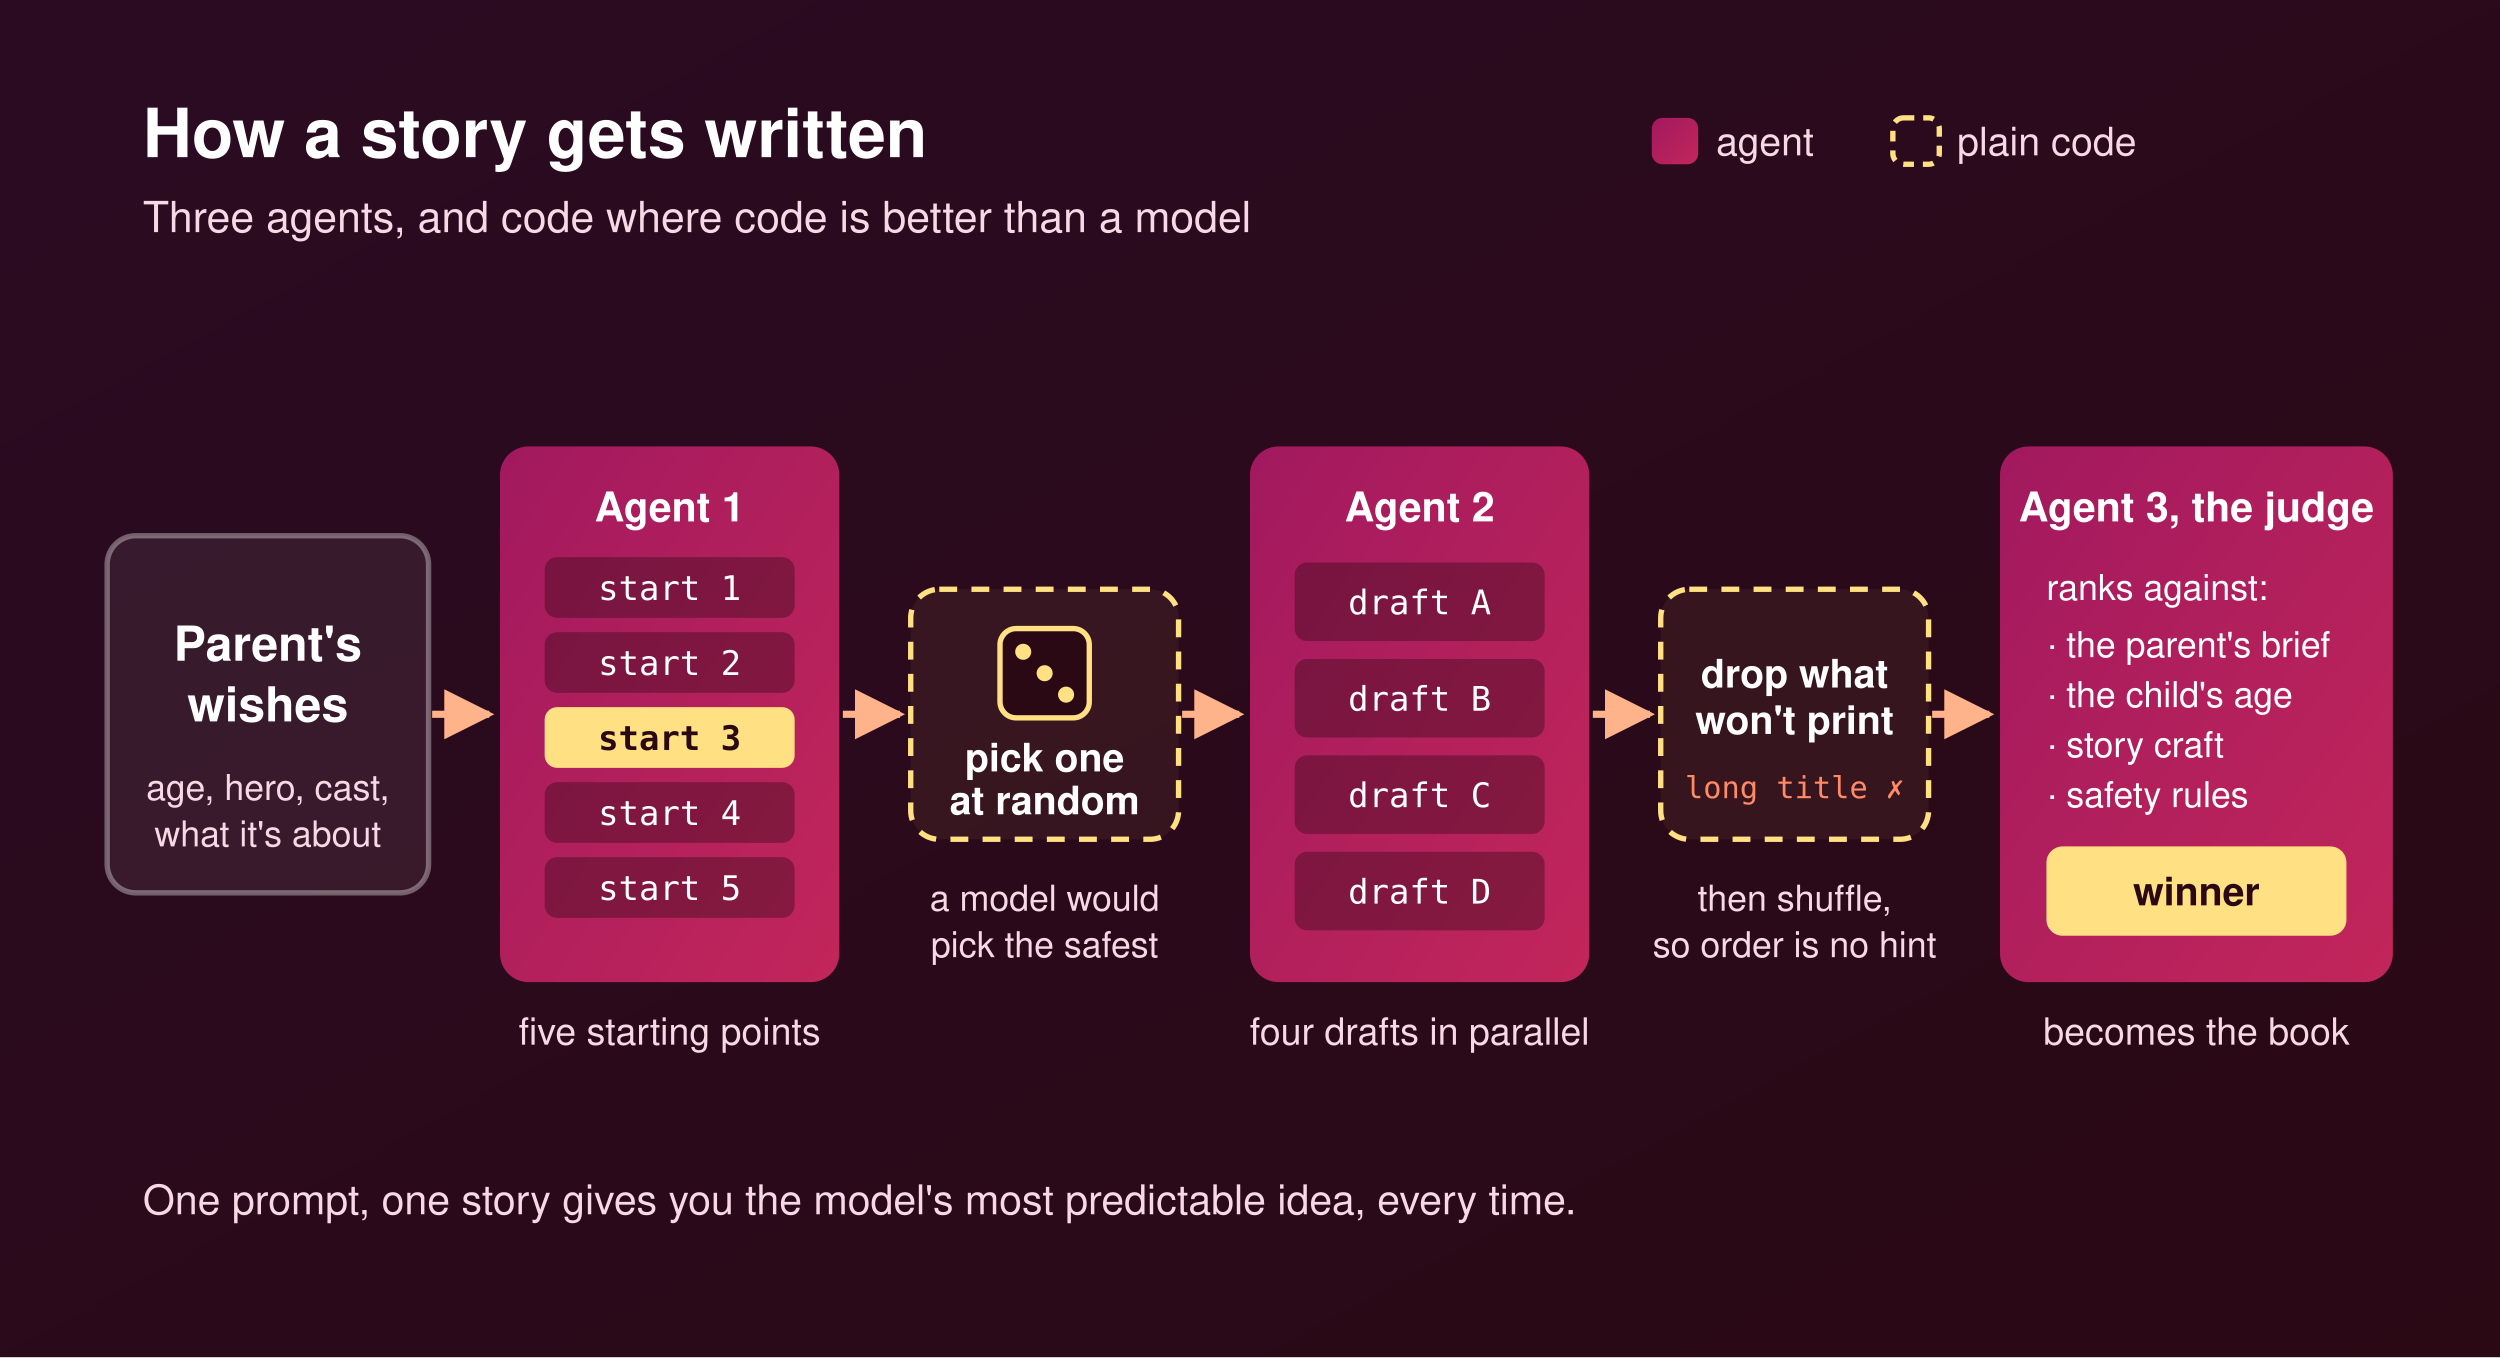
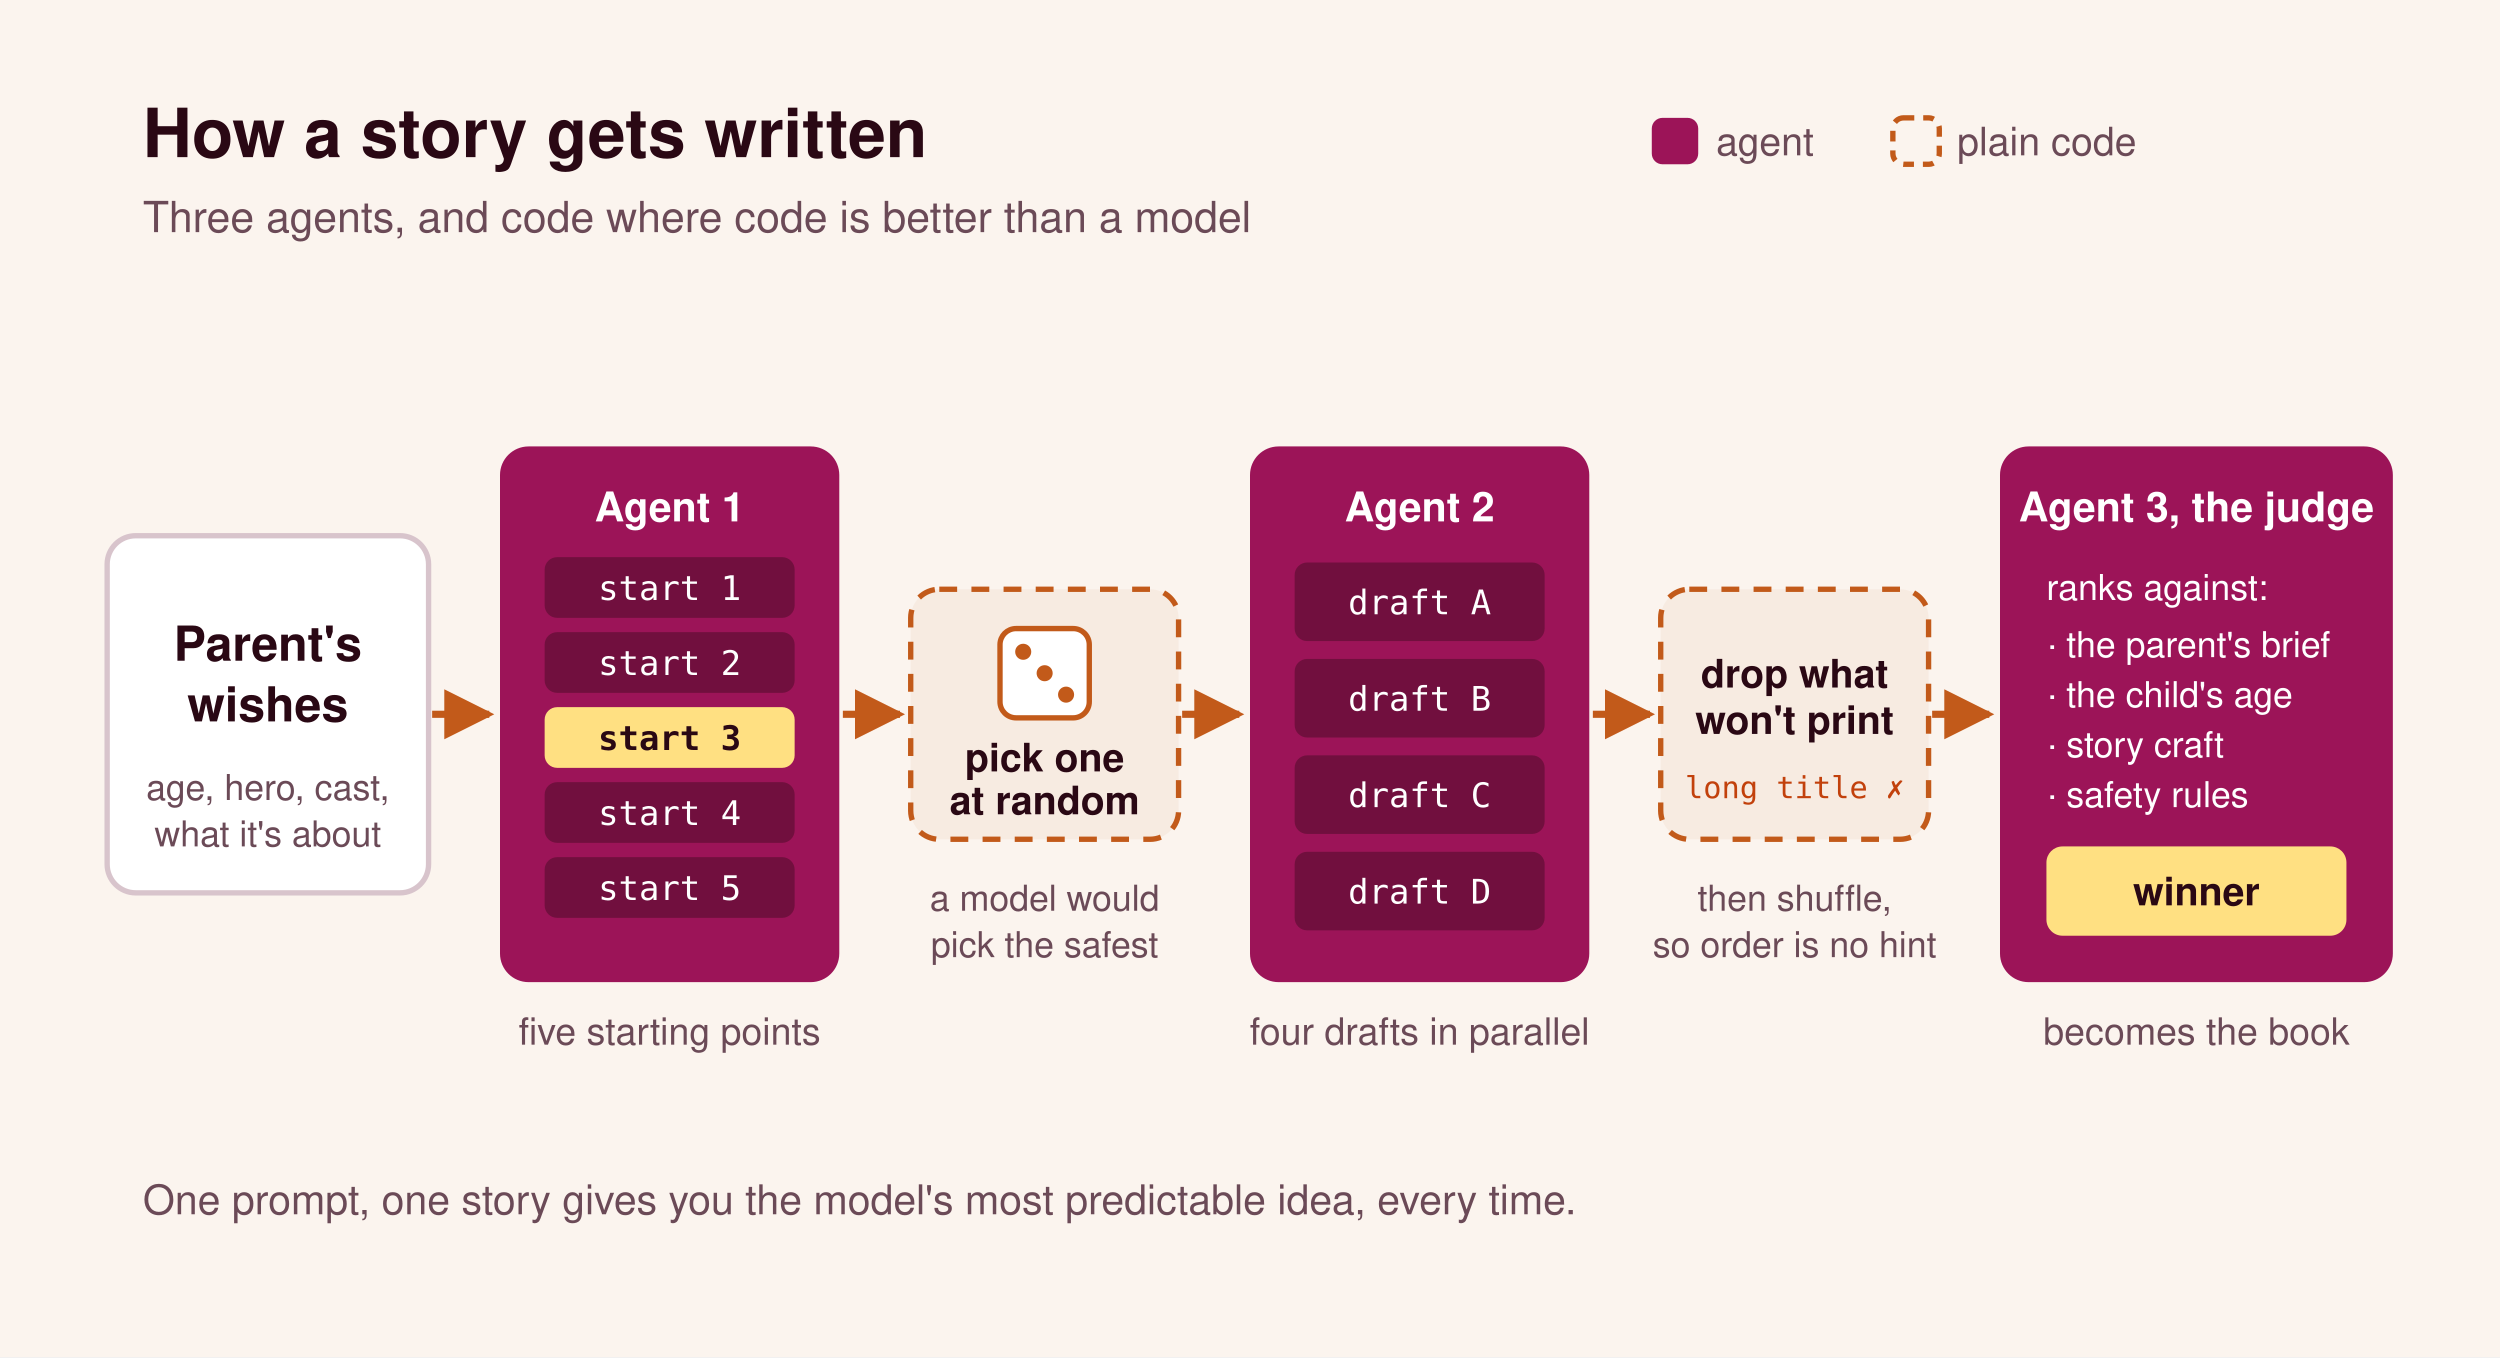
<svg xmlns="http://www.w3.org/2000/svg" viewBox="0 0 1400 760" role="img" aria-labelledby="t d">
  <style>
    .sans { font-family: ui-sans-serif, -apple-system, "Helvetica Neue", Helvetica, Arial, sans-serif; }
    .mono { font-family: ui-monospace, "SF Mono", Menlo, Consolas, monospace; }
  </style>
  <defs>
    <linearGradient id="bg" x1="0" y1="0" x2="1" y2="1">
-       <stop offset="0" stop-color="#2a0b22" />
-       <stop offset="1" stop-color="#2a0814" />
+       <stop offset="0" stop-color="#fbf4ee" />
+       <stop offset="1" stop-color="#fbf4ee" />
    </linearGradient>
    <linearGradient id="agent" x1="0" y1="0" x2="1" y2="1">
-       <stop offset="0" stop-color="#a2195f" />
-       <stop offset="1" stop-color="#c2265a" />
+       <stop offset="0" stop-color="#9c1458" />
+       <stop offset="1" stop-color="#9c1458" />
    </linearGradient>
    <marker id="a" viewBox="0 0 10 10" refX="9" refY="5" markerWidth="7" markerHeight="7" orient="auto-start-reverse">
-       <path d="M0 0L10 5L0 10z" fill="#ffb38a" />
+       <path d="M0 0L10 5L0 10z" fill="#c25a1a" />
    </marker>
  </defs>
  <rect width="1400" height="760" fill="url(#bg)" />
-   <text x="80" y="88" class="sans" font-size="38" font-weight="600" fill="#ffffff">How a story gets written</text>
-   <text x="80" y="130" class="sans" font-size="24" fill="#f6d9e4">Three agents, and code where code is better than a model</text>
+   <text x="80" y="88" class="sans" font-size="38" font-weight="600" fill="#2a0814">How a story gets written</text>
+   <text x="80" y="130" class="sans" font-size="24" fill="#6b4a57">Three agents, and code where code is better than a model</text>
  <rect x="925" y="66" width="26" height="26" rx="6" fill="url(#agent)" />
-   <text x="961" y="87" class="sans" font-size="22" fill="#f6d9e4">agent</text>
-   <rect x="1060" y="66" width="26" height="26" rx="6" fill="none" stroke="#ffe082" stroke-width="3" stroke-dasharray="6 5" />
-   <text x="1096" y="87" class="sans" font-size="22" fill="#f6d9e4">plain code</text>
-   <rect x="60" y="300" width="180" height="200" rx="16" fill="#ffffff" fill-opacity=".07" stroke="#ffffff" stroke-opacity=".35" stroke-width="3" />
-   <text x="150" y="370" class="sans" font-size="27" font-weight="600" fill="#ffffff" text-anchor="middle">Parent's</text>
-   <text x="150" y="404" class="sans" font-size="27" font-weight="600" fill="#ffffff" text-anchor="middle">wishes</text>
-   <text x="150" y="448" class="sans" font-size="20" fill="#f6d9e4" text-anchor="middle">age, hero, cast,</text>
-   <text x="150" y="474" class="sans" font-size="20" fill="#f6d9e4" text-anchor="middle">what it's about</text>
+   <text x="961" y="87" class="sans" font-size="22" fill="#6b4a57">agent</text>
+   <rect x="1060" y="66" width="26" height="26" rx="6" fill="none" stroke="#c25a1a" stroke-width="3" stroke-dasharray="6 5" />
+   <text x="1096" y="87" class="sans" font-size="22" fill="#6b4a57">plain code</text>
+   <rect x="60" y="300" width="180" height="200" rx="16" fill="#ffffff" stroke="#d8c4cc" stroke-width="3" />
+   <text x="150" y="370" class="sans" font-size="27" font-weight="600" fill="#2a0814" text-anchor="middle">Parent's</text>
+   <text x="150" y="404" class="sans" font-size="27" font-weight="600" fill="#2a0814" text-anchor="middle">wishes</text>
+   <text x="150" y="448" class="sans" font-size="20" fill="#6b4a57" text-anchor="middle">age, hero, cast,</text>
+   <text x="150" y="474" class="sans" font-size="20" fill="#6b4a57" text-anchor="middle">what it's about</text>
  <rect x="280" y="250" width="190" height="300" rx="16" fill="url(#agent)" />
  <text x="375" y="292" class="sans" font-size="23" font-weight="600" fill="#ffffff" text-anchor="middle">Agent 1</text>
  <g fill="#2a0814" fill-opacity=".38">
    <rect x="305" y="312" width="140" height="34" rx="7" />
    <rect x="305" y="354" width="140" height="34" rx="7" />
    <rect x="305" y="438" width="140" height="34" rx="7" />
    <rect x="305" y="480" width="140" height="34" rx="7" />
  </g>
  <rect x="305" y="396" width="140" height="34" rx="7" fill="#ffe082" />
  <g class="mono" font-size="19" fill="#ffffff" text-anchor="middle">
    <text x="375" y="336">start 1</text>
    <text x="375" y="378">start 2</text>
    <text x="375" y="462">start 4</text>
    <text x="375" y="504">start 5</text>
  </g>
  <text x="375" y="420" class="mono" font-size="19" font-weight="700" fill="#2a0814" text-anchor="middle">start 3</text>
-   <text x="375" y="585" class="sans" font-size="21" fill="#f6d9e4" text-anchor="middle">five starting points</text>
-   <rect x="510" y="330" width="150" height="140" rx="16" fill="#ffe082" fill-opacity=".06" stroke="#ffe082" stroke-width="3" stroke-dasharray="10 8" />
-   <rect x="560" y="352" width="50" height="50" rx="9" fill="#2a0814" stroke="#ffe082" stroke-width="3" />
-   <g fill="#ffe082">
+   <text x="375" y="585" class="sans" font-size="21" fill="#6b4a57" text-anchor="middle">five starting points</text>
+   <rect x="510" y="330" width="150" height="140" rx="16" fill="#c25a1a" fill-opacity=".06" stroke="#c25a1a" stroke-width="3" stroke-dasharray="10 8" />
+   <rect x="560" y="352" width="50" height="50" rx="9" fill="#ffffff" stroke="#c25a1a" stroke-width="3" />
+   <g fill="#c25a1a">
    <circle cx="573" cy="365" r="4.5" />
    <circle cx="585" cy="377" r="4.5" />
    <circle cx="597" cy="389" r="4.5" />
  </g>
-   <text x="585" y="432" class="sans" font-size="22" font-weight="600" fill="#ffffff" text-anchor="middle">pick one</text>
-   <text x="585" y="456" class="sans" font-size="22" font-weight="600" fill="#ffffff" text-anchor="middle">at random</text>
-   <text x="585" y="510" class="sans" font-size="20" fill="#f6d9e4" text-anchor="middle">a model would</text>
-   <text x="585" y="536" class="sans" font-size="20" fill="#f6d9e4" text-anchor="middle">pick the safest</text>
+   <text x="585" y="432" class="sans" font-size="22" font-weight="600" fill="#2a0814" text-anchor="middle">pick one</text>
+   <text x="585" y="456" class="sans" font-size="22" font-weight="600" fill="#2a0814" text-anchor="middle">at random</text>
+   <text x="585" y="510" class="sans" font-size="20" fill="#6b4a57" text-anchor="middle">a model would</text>
+   <text x="585" y="536" class="sans" font-size="20" fill="#6b4a57" text-anchor="middle">pick the safest</text>
  <rect x="700" y="250" width="190" height="300" rx="16" fill="url(#agent)" />
  <text x="795" y="292" class="sans" font-size="23" font-weight="600" fill="#ffffff" text-anchor="middle">Agent 2</text>
  <g fill="#2a0814" fill-opacity=".38">
    <rect x="725" y="315" width="140" height="44" rx="7" />
    <rect x="725" y="369" width="140" height="44" rx="7" />
    <rect x="725" y="423" width="140" height="44" rx="7" />
    <rect x="725" y="477" width="140" height="44" rx="7" />
  </g>
  <g class="mono" font-size="19" fill="#ffffff" text-anchor="middle">
    <text x="795" y="344">draft A</text>
    <text x="795" y="398">draft B</text>
    <text x="795" y="452">draft C</text>
    <text x="795" y="506">draft D</text>
  </g>
-   <text x="795" y="585" class="sans" font-size="21" fill="#f6d9e4" text-anchor="middle">four drafts in parallel</text>
-   <rect x="930" y="330" width="150" height="140" rx="16" fill="#ffe082" fill-opacity=".06" stroke="#ffe082" stroke-width="3" stroke-dasharray="10 8" />
-   <text x="1005" y="385" class="sans" font-size="22" font-weight="600" fill="#ffffff" text-anchor="middle">drop what</text>
-   <text x="1005" y="411" class="sans" font-size="22" font-weight="600" fill="#ffffff" text-anchor="middle">won't print</text>
-   <text x="1005" y="447" class="mono" font-size="17" fill="#ff8a65" text-anchor="middle">long title ✗</text>
-   <text x="1005" y="510" class="sans" font-size="20" fill="#f6d9e4" text-anchor="middle">then shuffle,</text>
-   <text x="1005" y="536" class="sans" font-size="20" fill="#f6d9e4" text-anchor="middle">so order is no hint</text>
+   <text x="795" y="585" class="sans" font-size="21" fill="#6b4a57" text-anchor="middle">four drafts in parallel</text>
+   <rect x="930" y="330" width="150" height="140" rx="16" fill="#c25a1a" fill-opacity=".06" stroke="#c25a1a" stroke-width="3" stroke-dasharray="10 8" />
+   <text x="1005" y="385" class="sans" font-size="22" font-weight="600" fill="#2a0814" text-anchor="middle">drop what</text>
+   <text x="1005" y="411" class="sans" font-size="22" font-weight="600" fill="#2a0814" text-anchor="middle">won't print</text>
+   <text x="1005" y="447" class="mono" font-size="17" fill="#c2410c" text-anchor="middle">long title ✗</text>
+   <text x="1005" y="510" class="sans" font-size="20" fill="#6b4a57" text-anchor="middle">then shuffle,</text>
+   <text x="1005" y="536" class="sans" font-size="20" fill="#6b4a57" text-anchor="middle">so order is no hint</text>
  <rect x="1120" y="250" width="220" height="300" rx="16" fill="url(#agent)" />
  <text x="1230" y="292" class="sans" font-size="23" font-weight="600" fill="#ffffff" text-anchor="middle">Agent 3, the judge</text>
  <g class="sans" font-size="20" fill="#ffffff">
    <text x="1146" y="336">ranks against:</text>
    <text x="1146" y="368">· the parent's brief</text>
    <text x="1146" y="396">· the child's age</text>
    <text x="1146" y="424">· story craft</text>
    <text x="1146" y="452">· safety rules</text>
  </g>
  <rect x="1146" y="474" width="168" height="50" rx="9" fill="#ffe082" />
  <text x="1230" y="507" class="sans" font-size="22" font-weight="600" fill="#2a0814" text-anchor="middle">winner</text>
-   <text x="1230" y="585" class="sans" font-size="21" fill="#f6d9e4" text-anchor="middle">becomes the book</text>
-   <g stroke="#ffb38a" stroke-width="4" fill="none" marker-end="url(#a)">
+   <text x="1230" y="585" class="sans" font-size="21" fill="#6b4a57" text-anchor="middle">becomes the book</text>
+   <g stroke="#c25a1a" stroke-width="4" fill="none" marker-end="url(#a)">
    <line x1="242" y1="400" x2="274" y2="400" />
    <line x1="472" y1="400" x2="504" y2="400" />
    <line x1="662" y1="400" x2="694" y2="400" />
    <line x1="892" y1="400" x2="924" y2="400" />
    <line x1="1082" y1="400" x2="1114" y2="400" />
  </g>
-   <text x="80" y="680" class="sans" font-size="23" fill="#f6d9e4">One prompt, one story gives you the model's most predictable idea, every time.</text>
+   <text x="80" y="680" class="sans" font-size="23" fill="#6b4a57">One prompt, one story gives you the model's most predictable idea, every time.</text>
</svg>
